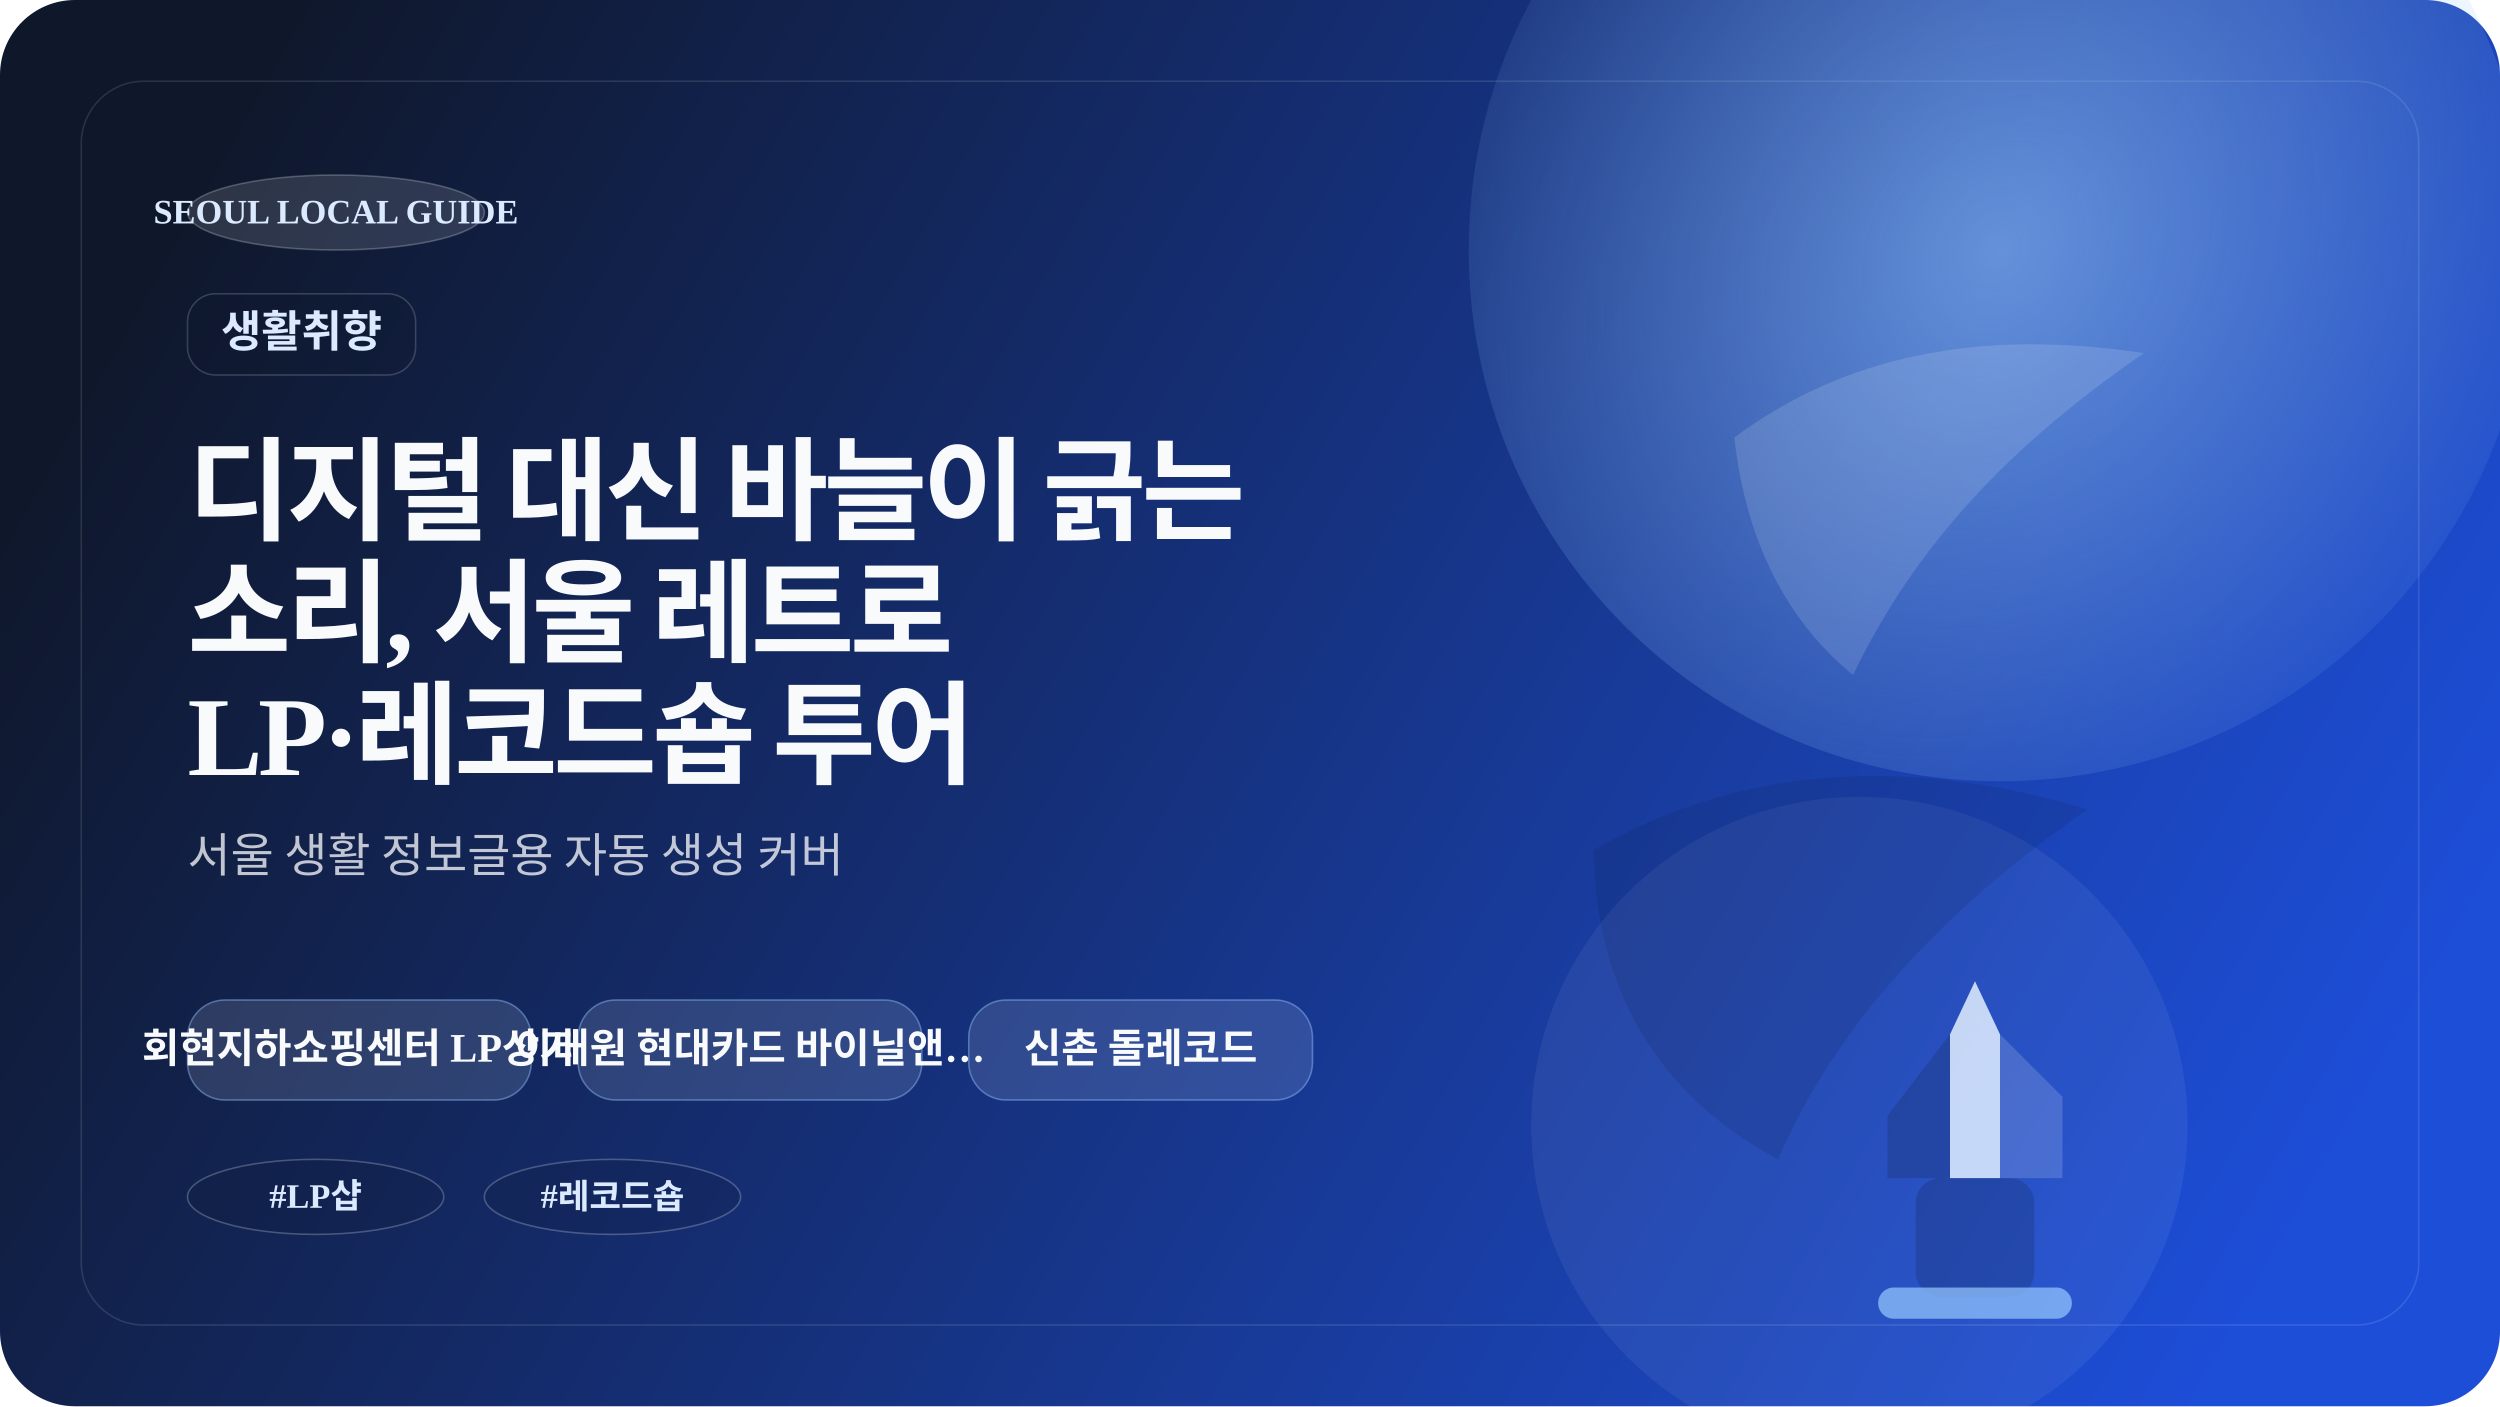
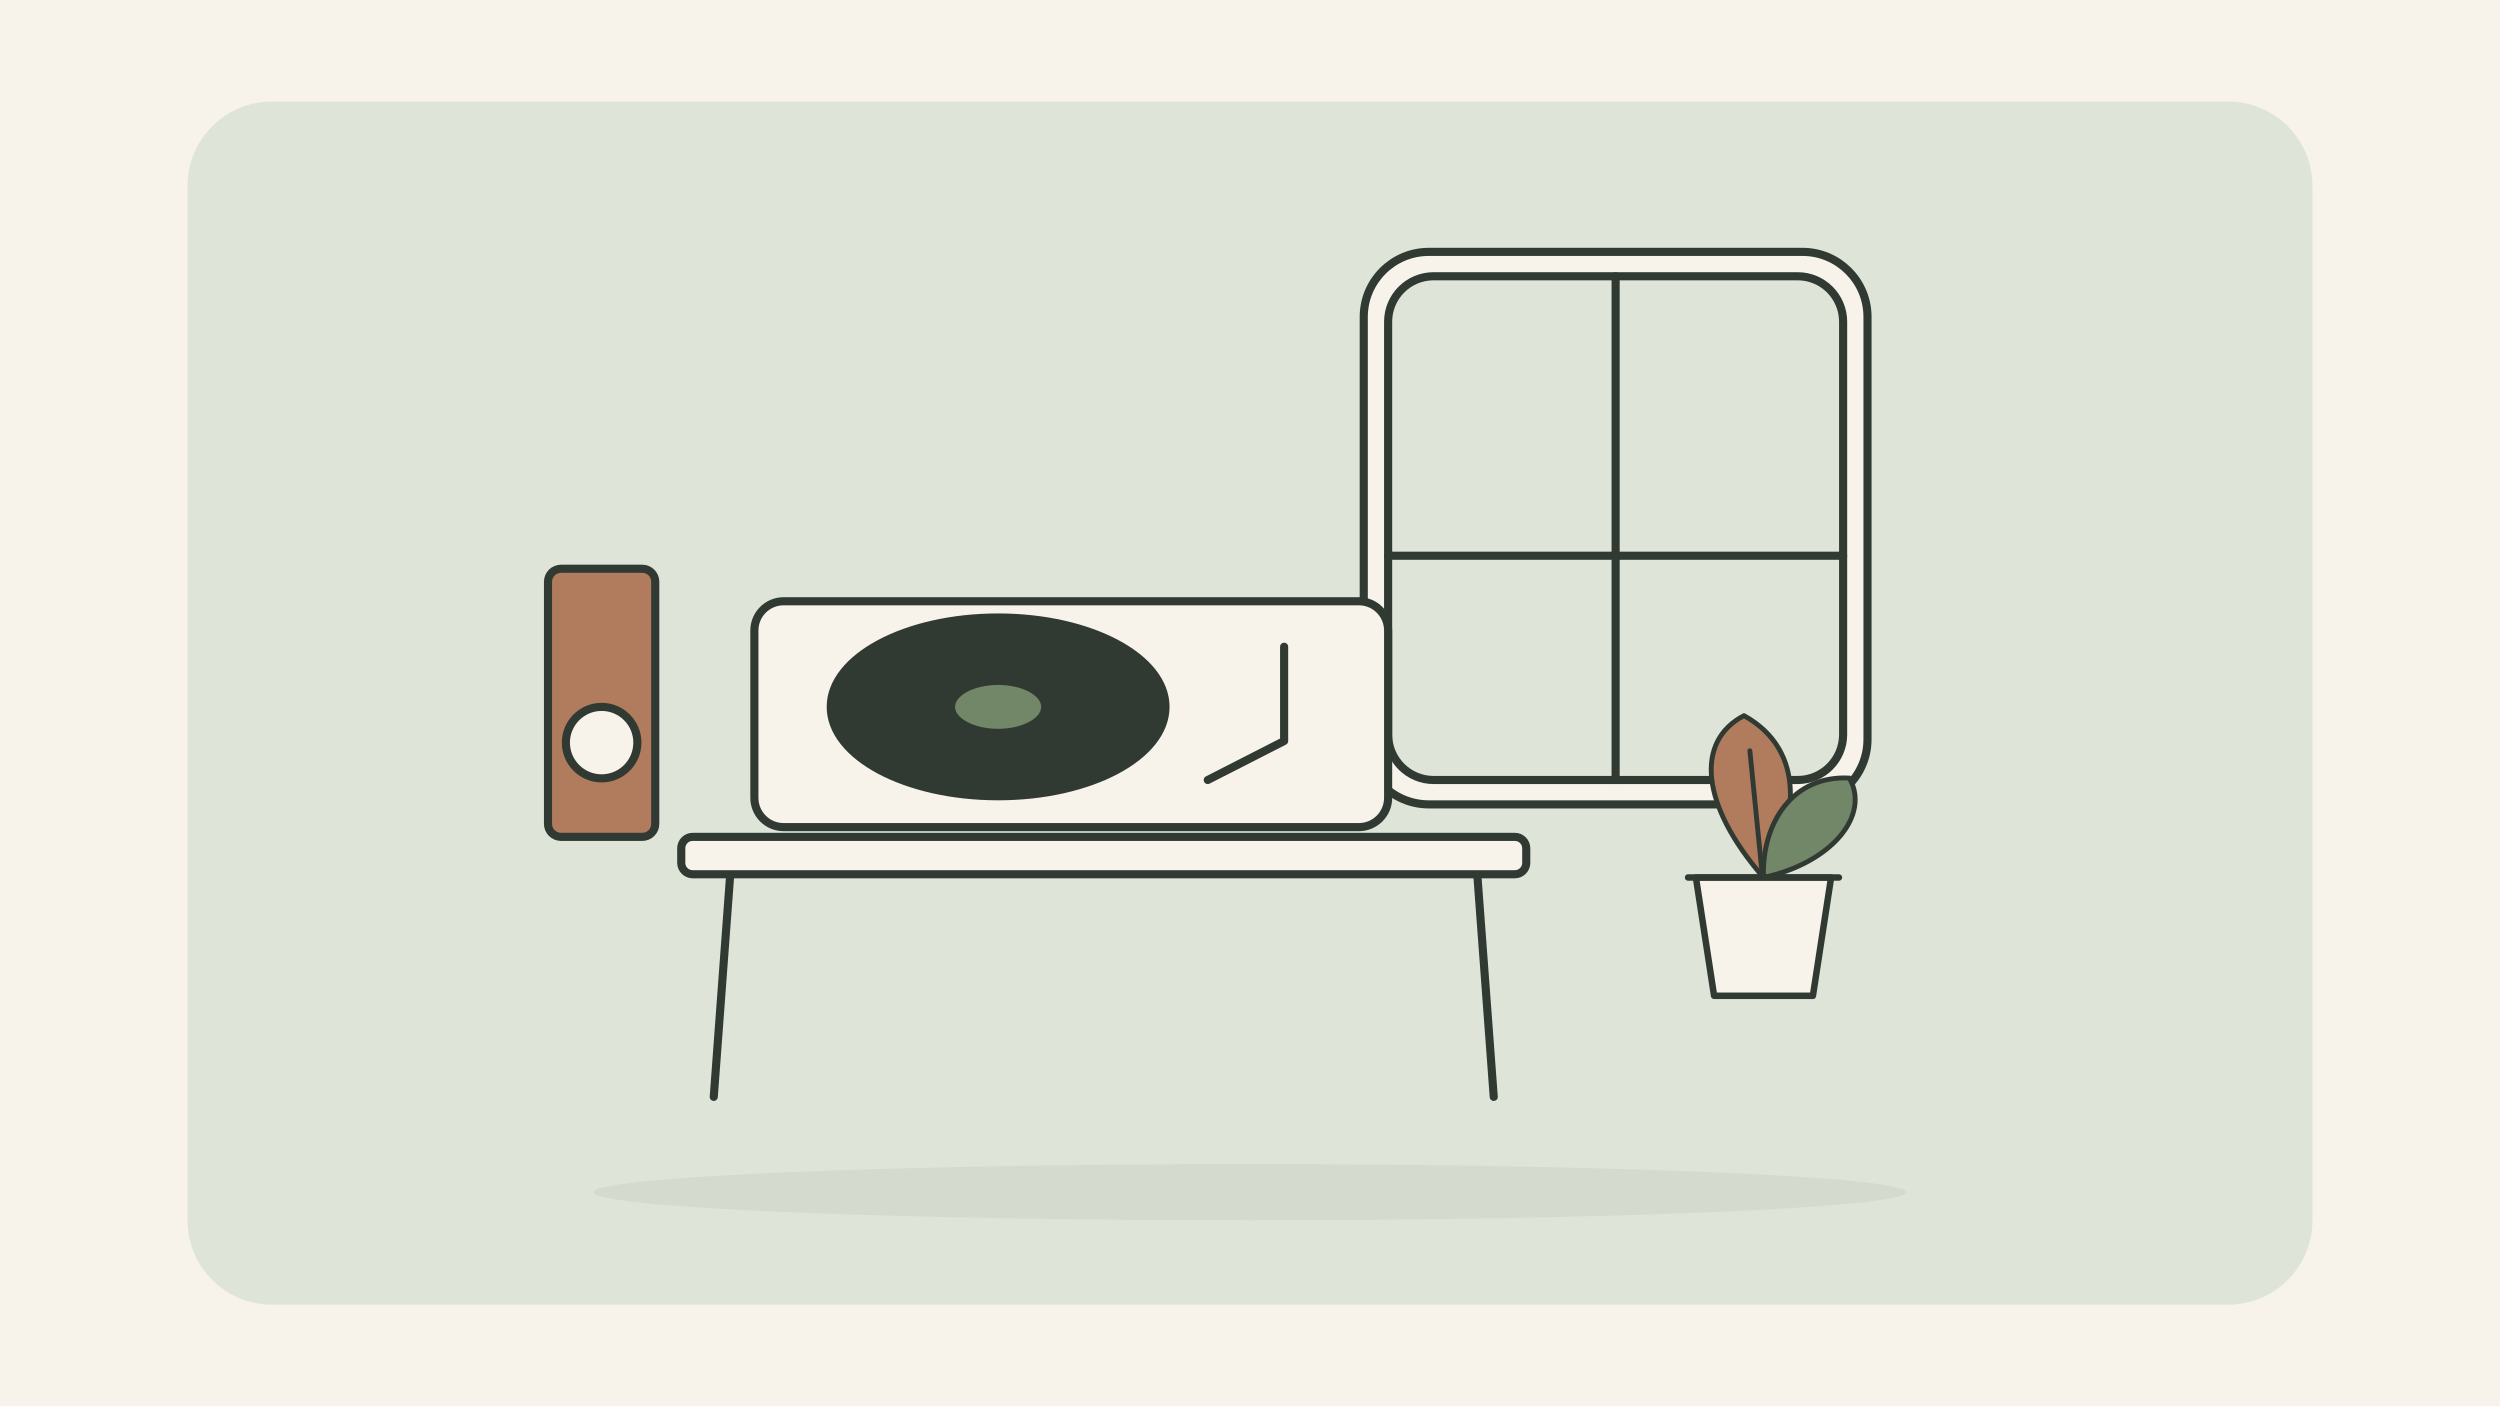
- <svg xmlns="http://www.w3.org/2000/svg" width="1600" height="900" viewBox="0 0 1600 900" fill="none" role="img" aria-labelledby="cover-title cover-desc">
-   <defs>
-     <linearGradient id="bg-gradient" x1="140" y1="80" x2="1460" y2="820" gradientUnits="userSpaceOnUse">
-       <stop stop-color="#0F172A" />
-       <stop offset="1" stop-color="#1D4ED8" />
-     </linearGradient>
-     <radialGradient id="glow-gradient" cx="0" cy="0" r="1" gradientUnits="userSpaceOnUse" gradientTransform="translate(1280 160) rotate(125) scale(480 400)">
-       <stop stop-color="#93C5FD" stop-opacity="0.62" />
-       <stop offset="1" stop-color="#93C5FD" stop-opacity="0" />
-     </radialGradient>
-   </defs>
-   <rect width="1600" height="900" rx="48" fill="url(#bg-gradient)" />
-   <rect x="52" y="52" width="1496" height="796" rx="40" stroke="rgba(248,250,252,0.12)" />
-   <circle cx="1280" cy="160" r="340" fill="url(#glow-gradient)" />
-   <circle cx="1190" cy="720" r="210" fill="rgba(255,255,255,0.06)" />
-   <path d="M1110 280C1180 228 1266 210 1372 226C1297 278 1230 340 1186 432C1144 398 1117 346 1110 280Z" fill="rgba(248,250,252,0.14)" />
-   <path d="M1020 544C1110 492 1216 482 1336 518C1244 582 1175 656 1138 742C1061 701 1021 633 1020 544Z" fill="rgba(15,23,42,0.12)" />
-   <g transform="translate(120 112)">
-     <rect width="190" height="48" rx="999" fill="rgba(248,250,252,0.13)" stroke="rgba(248,250,252,0.24)" />
-     <text x="95" y="31" fill="#DBEAFE" font-size="22" font-weight="700" text-anchor="middle">SEOUL LOCAL GUIDE</text>
-   </g>
-   <g transform="translate(120 188)">
-     <rect width="146" height="52" rx="18" fill="rgba(15,23,42,0.18)" stroke="rgba(248,250,252,0.18)" />
-     <text x="73" y="34" fill="#DBEAFE" font-size="28" font-weight="700" text-anchor="middle">생활취향</text>
-   </g>
-   <text x="120" y="340" fill="#F8FAFC" font-size="72" font-weight="800" letter-spacing="-0.04em">
-     <tspan x="120" dy="0">디지털 대신 바늘이 긁는</tspan>
-     <tspan x="120" dy="78">소리, 서울 레트로</tspan>
-     <tspan x="120" dy="78">LP·레코드숍 투어</tspan>
-   </text>
-   <text x="120" y="558" fill="rgba(248,250,252,0.76)" font-size="30" font-weight="500">
-     서울 생활 정보글용 자동 생성 커버
-   </text>
-   <g transform="translate(120 640)">
-     <rect width="220" height="64" rx="24" fill="rgba(219, 234, 254, 0.14)" stroke="rgba(147, 197, 253, 0.45)" />
-     <text x="110" y="40" fill="#F8FAFC" font-size="26" font-weight="600" text-anchor="middle">회현지하쇼핑센터 LP상가</text>
-   </g>
-   <g transform="translate(370 640)">
-     <rect width="220" height="64" rx="24" fill="rgba(219, 234, 254, 0.14)" stroke="rgba(147, 197, 253, 0.45)" />
-     <text x="110" y="40" fill="#F8FAFC" font-size="26" font-weight="600" text-anchor="middle">이태원 현대카드 바이닐앤…</text>
-   </g>
-   <g transform="translate(620 640)">
-     <rect width="220" height="64" rx="24" fill="rgba(219, 234, 254, 0.14)" stroke="rgba(147, 197, 253, 0.45)" />
-     <text x="110" y="40" fill="#F8FAFC" font-size="26" font-weight="600" text-anchor="middle">신촌 돌레코드</text>
-   </g>
-   <g transform="translate(120 742)">
-     <rect width="164" height="48" rx="999" fill="rgba(15, 23, 42, 0.16)" stroke="rgba(248, 250, 252, 0.24)" />
-     <text x="82" y="31" fill="#DBEAFE" font-size="22" font-weight="600" text-anchor="middle">#LP샵</text>
-   </g>
-   <g transform="translate(310 742)">
-     <rect width="164" height="48" rx="999" fill="rgba(15, 23, 42, 0.16)" stroke="rgba(248, 250, 252, 0.24)" />
-     <text x="82" y="31" fill="#DBEAFE" font-size="22" font-weight="600" text-anchor="middle">#레코드숍</text>
-   </g>
-   <g transform="translate(1168 628)">
-     <path d="M96 0L112 34V126H80V34L96 0Z" fill="#DBEAFE" fill-opacity="0.88" />
-     <path d="M112 34L152 74V126H112V34Z" fill="rgba(248,250,252,0.16)" />
-     <path d="M80 34L40 86V126H80V34Z" fill="rgba(15,23,42,0.18)" />
-     <rect x="58" y="126" width="76" height="76" rx="16" fill="rgba(15,23,42,0.18)" />
-     <rect x="34" y="196" width="124" height="20" rx="10" fill="#93C5FD" fill-opacity="0.72" />
+ <svg xmlns="http://www.w3.org/2000/svg" width="1600" height="900" viewBox="0 0 1600 900" fill="none" role="img" aria-labelledby="cover-title cover-desc" data-cover-generator="seoulcity" data-cover-version="2" data-cover-subject="music" data-cover-scene="turntable-room" data-cover-palette="sage">
+   <rect width="1600" height="900" fill="#F7F3EB" />
+   <rect x="120" y="65" width="1360" height="770" rx="54" fill="#DEE5D8" />
+   <ellipse cx="800" cy="763" rx="420" ry="18" fill="#303A33" opacity=".06" />
+   <g transform="translate(280 130) scale(1.04)" stroke="#303A33" stroke-width="5" stroke-linecap="round" stroke-linejoin="round">
+     <rect x="570" y="30" width="310" height="340" rx="40" fill="#F7F3EB" />
+     <rect x="585" y="45" width="280" height="310" rx="28" fill="#DEE5D8" />
+     <path d="M725 45L725 355" fill="none" />
+     <path d="M585 217L865 217" fill="none" />
+     <rect x="150" y="390" width="520" height="23" rx="7" fill="#F7F3EB" />
+     <path d="M180 415L170 550" fill="none" />
+     <path d="M640 415L650 550" fill="none" />
+     <rect x="195" y="245" width="390" height="139" rx="18" fill="#F7F3EB" />
+     <ellipse cx="345" cy="310" rx="103" ry="55" fill="#303A33" />
+     <ellipse cx="345" cy="310" rx="29" ry="16" fill="#728668" />
+     <path d="M521 273V331L474 355" fill="none" />
+     <rect x="68" y="225" width="66" height="165" rx="8" fill="#B17B5D" />
+     <circle cx="101" cy="332" r="22" fill="#F7F3EB" />
+     <g transform="translate(816 415) scale(0.8)">
+       <g transform="translate(0 0) scale(0.75)">
+         <path d="M0 0C-65-75-70-140-20-166C45-130 35-55 0 0Z" fill="#B17B5D" />
+         <path d="M0 0C70-15 110-64 88-102C30-105-2-56 0 0Z" fill="#728668" />
+         <path d="M0 10L-14 -130" fill="none" />
+       </g>
+       <path d="M-52 0H52L38 91H-38Z" fill="#F7F3EB" />
+       <path d="M-58 0L58 0" fill="none" />
+     </g>
  </g>
</svg>
